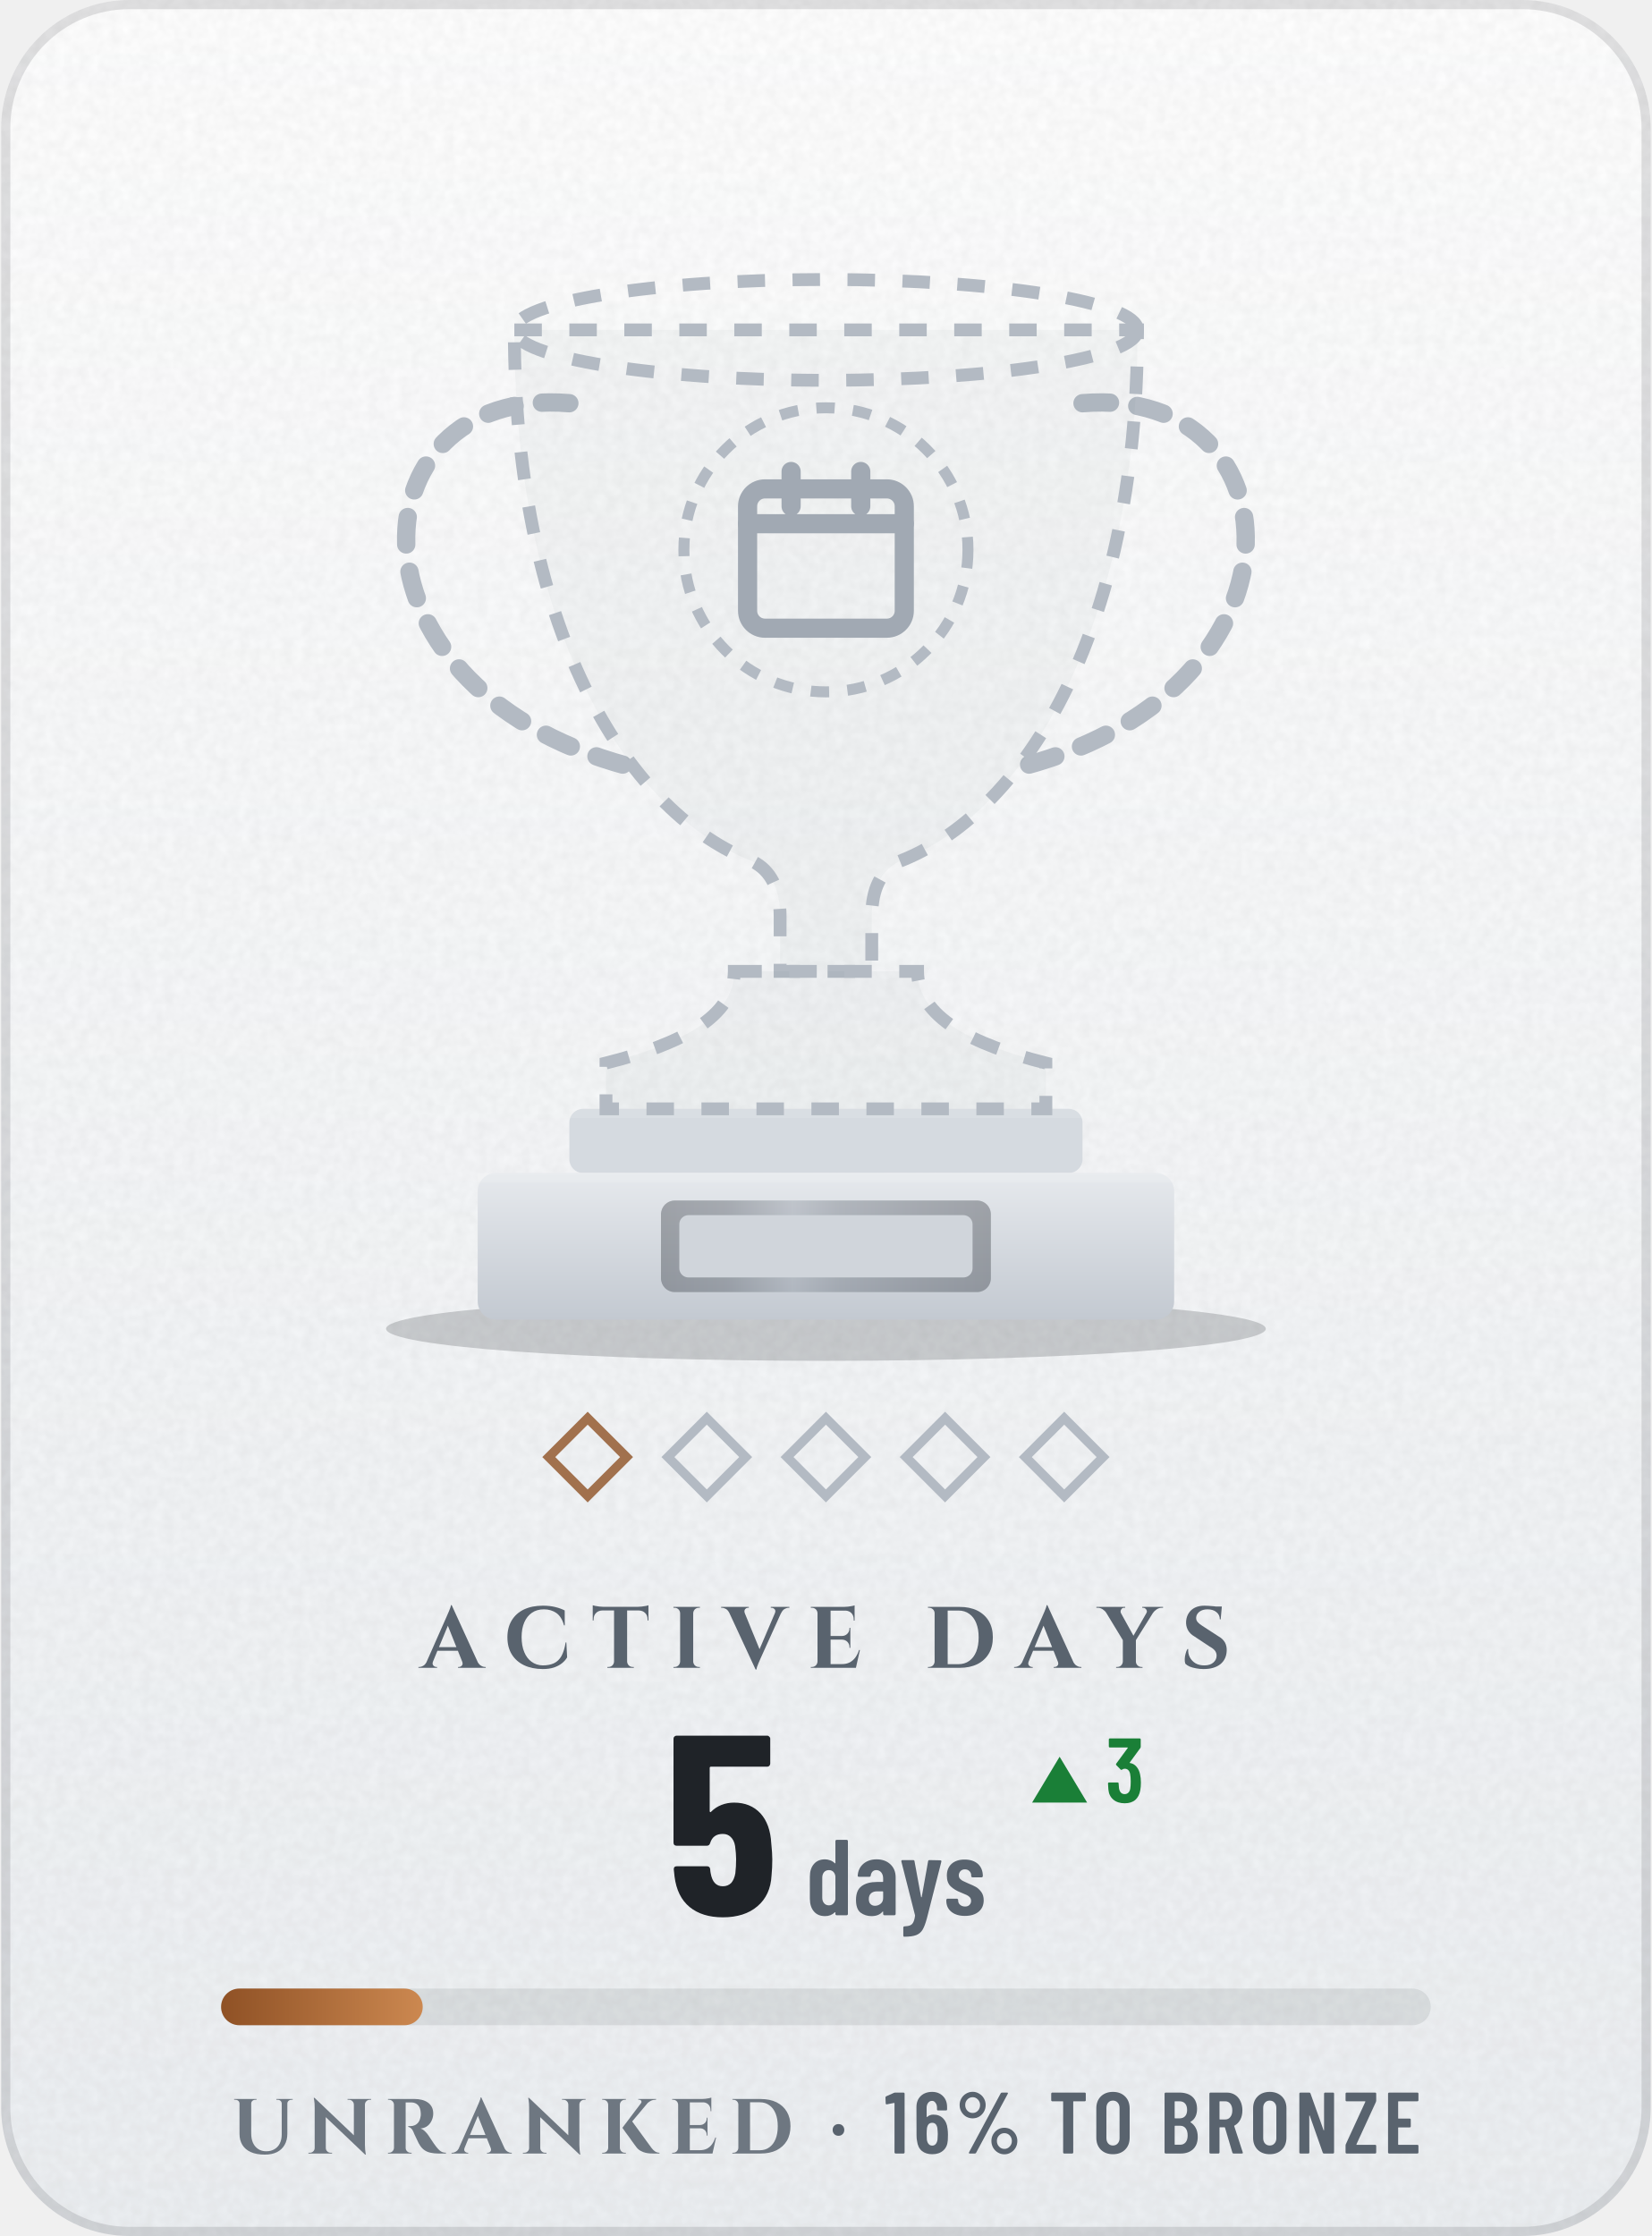
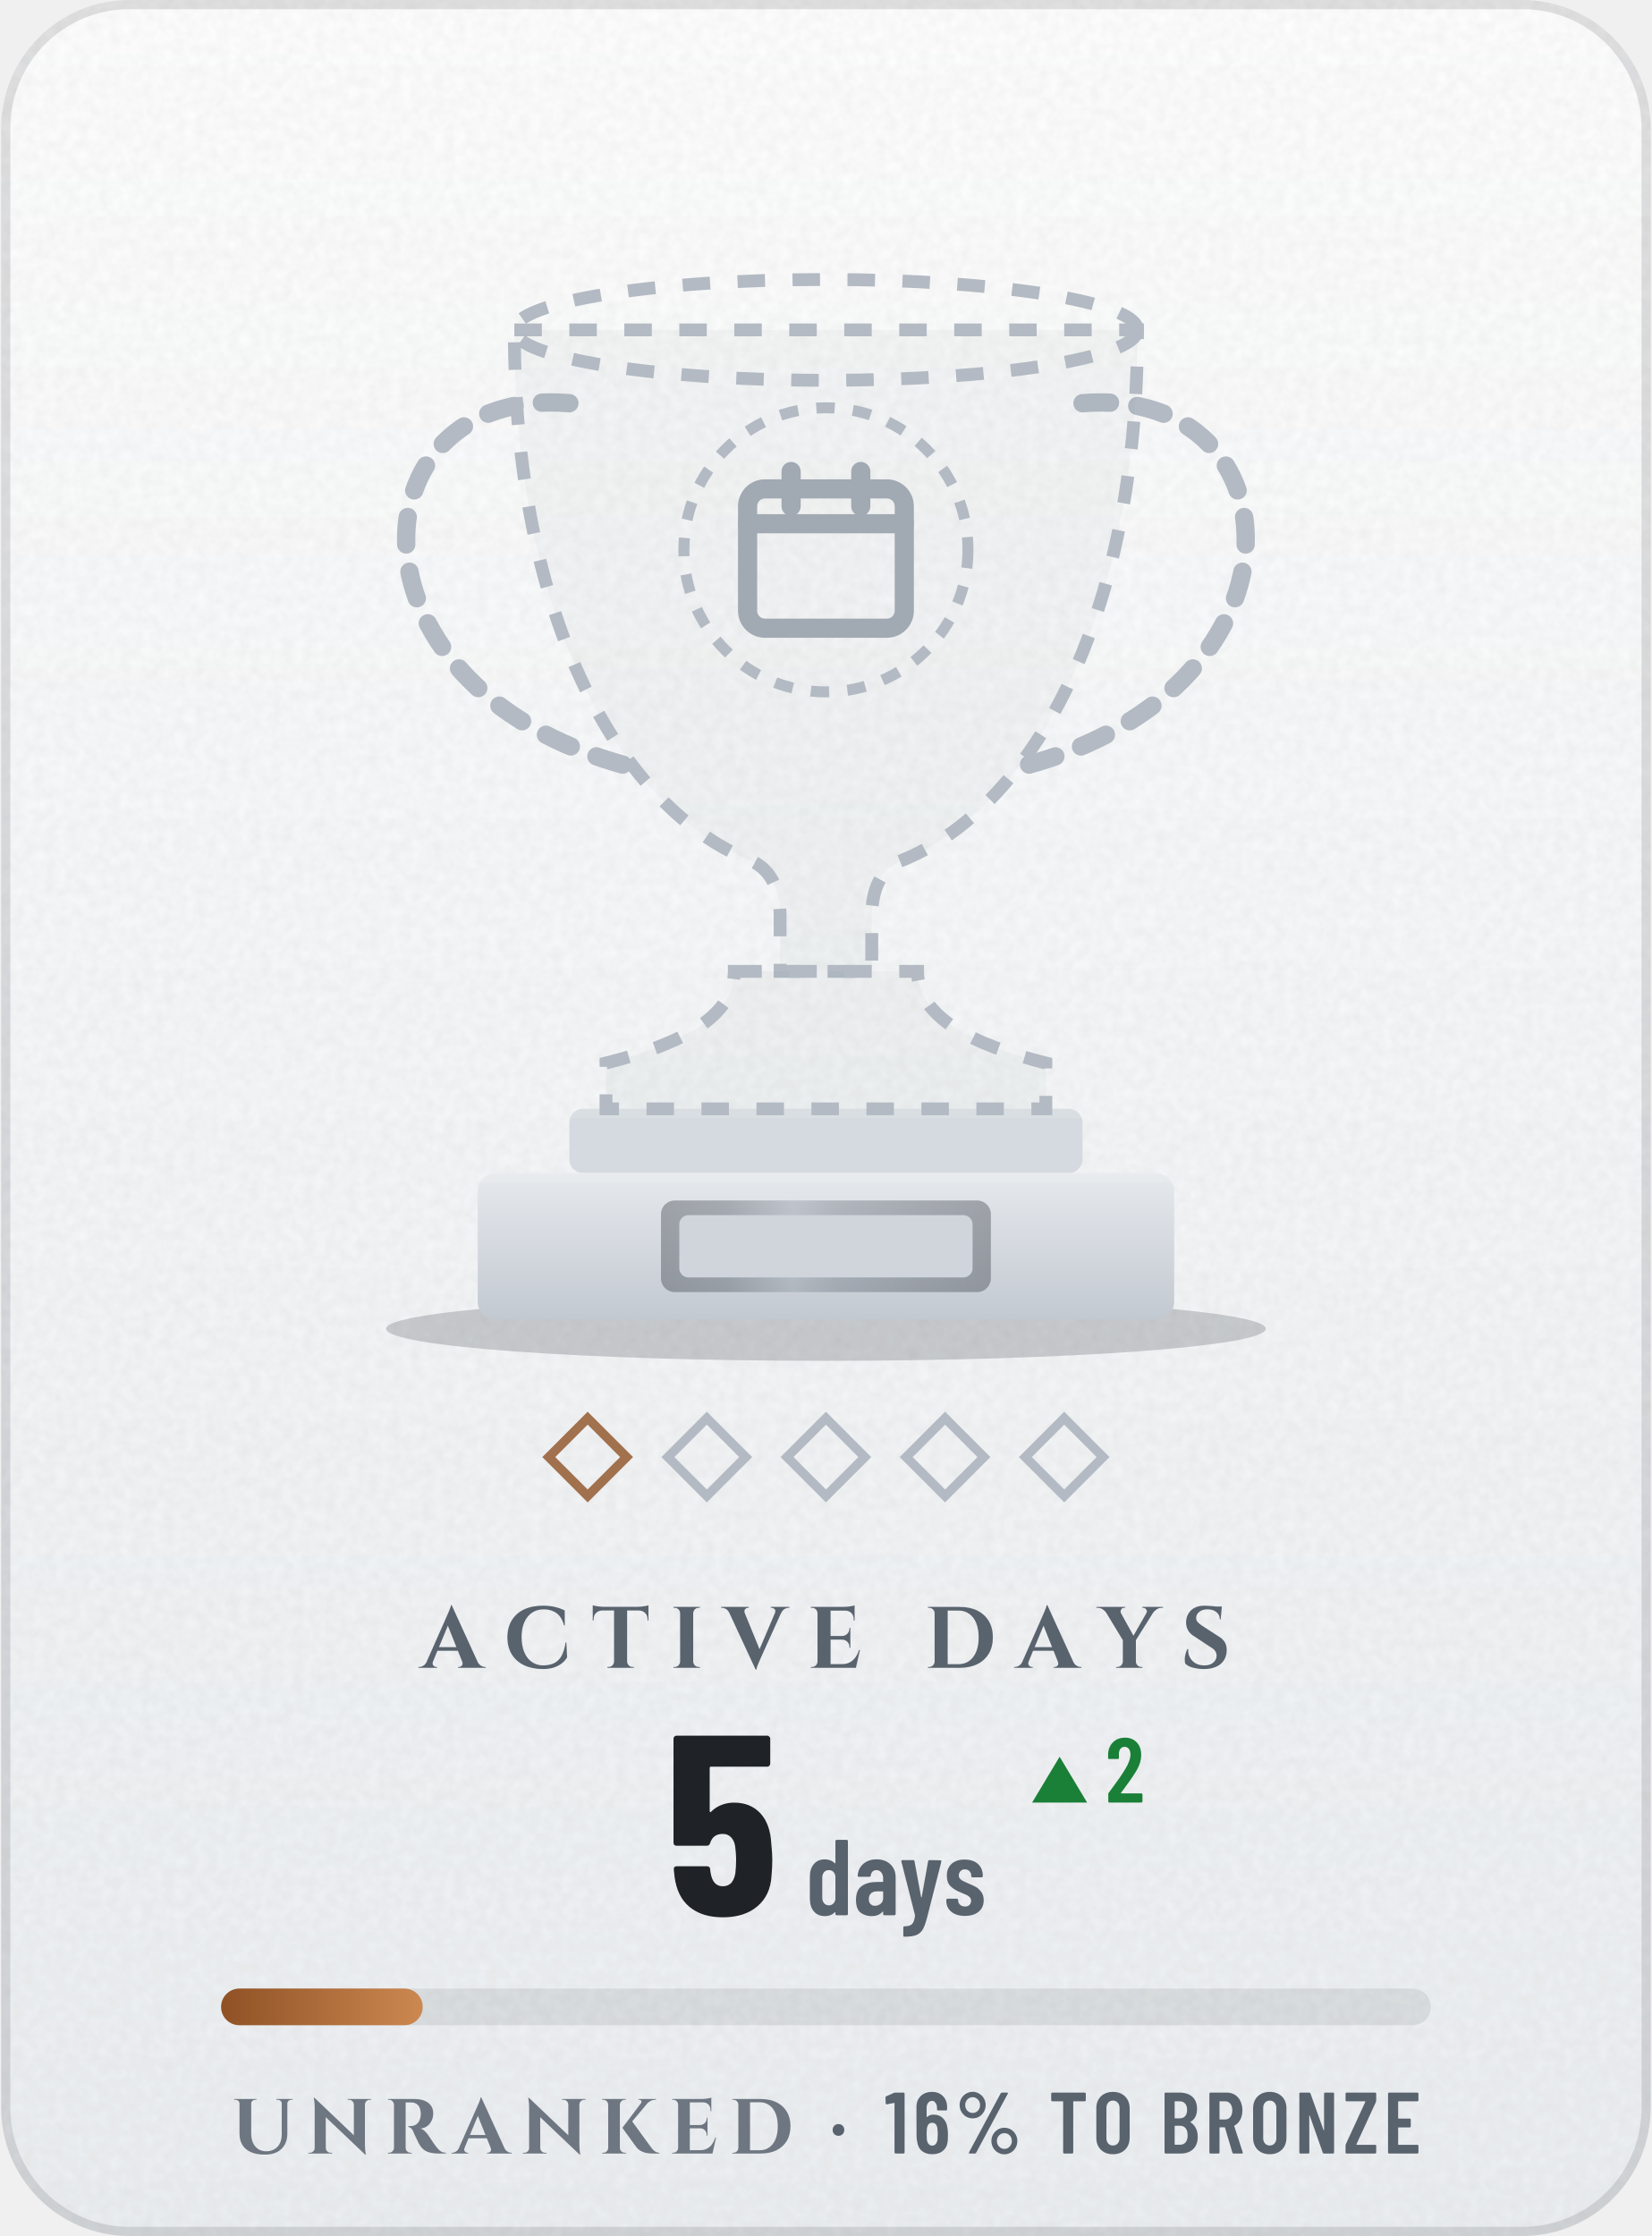
- <svg xmlns="http://www.w3.org/2000/svg" width="164" height="222" viewBox="0 0 180 244" role="img" aria-label="Active Days trophy: Unranked, 5 days, 16% to Bronze, up 3 this week">
+ <svg xmlns="http://www.w3.org/2000/svg" width="164" height="222" viewBox="0 0 180 244" role="img" aria-label="Active Days trophy: Unranked, 5 days, 16% to Bronze, up 2 this week">
  <defs>
    <linearGradient id="bg" x1="0" y1="0" x2="0" y2="1">
      <stop offset="0" stop-color="#FFFFFF" />
      <stop offset="1" stop-color="#EDF0F3" />
    </linearGradient>
    <clipPath id="card">
      <rect width="180" height="244" rx="14" />
    </clipPath>
    <filter id="grain" x="0" y="0" width="100%" height="100%">
      <feTurbulence type="fractalNoise" baseFrequency=".85" numOctaves="2" stitchTiles="stitch" />
      <feColorMatrix values="0 0 0 0 0 0 0 0 0 0 0 0 0 0 0 0 0 0 .05 0" />
    </filter>
    <radialGradient id="glow" cx=".5" cy=".5" r=".5">
      <stop offset="0" stop-color="#5A626D" stop-opacity="0" />
      <stop offset="1" stop-color="#5A626D" stop-opacity="0" />
    </radialGradient>
    <linearGradient id="mh" x1="0" y1="0" x2="1" y2="0">
      <stop offset="0" stop-color="#252A32" />
      <stop offset="0.2" stop-color="#3A414B" />
      <stop offset="0.4" stop-color="#838B96" />
      <stop offset="0.54" stop-color="#5A626D" />
      <stop offset="0.78" stop-color="#3A414B" />
      <stop offset="1" stop-color="#252A32" />
    </linearGradient>
    <linearGradient id="md" x1="0" y1="0" x2="1" y2="1">
      <stop offset="0" stop-color="#252A32" />
      <stop offset="0.2" stop-color="#3A414B" />
      <stop offset="0.4" stop-color="#838B96" />
      <stop offset="0.54" stop-color="#5A626D" />
      <stop offset="0.78" stop-color="#3A414B" />
      <stop offset="1" stop-color="#252A32" />
    </linearGradient>
    <linearGradient id="mdr" x1="1" y1="1" x2="0" y2="0">
      <stop offset="0" stop-color="#252A32" />
      <stop offset="0.2" stop-color="#3A414B" />
      <stop offset="0.4" stop-color="#838B96" />
      <stop offset="0.54" stop-color="#5A626D" />
      <stop offset="0.78" stop-color="#3A414B" />
      <stop offset="1" stop-color="#252A32" />
    </linearGradient>
    <linearGradient id="dia" x1="0" y1="0" x2="1" y2="0">
      <stop offset="0" stop-color="#2F7DD1" />
      <stop offset=".5" stop-color="#7B61E0" />
      <stop offset="1" stop-color="#C2449A" />
    </linearGradient>
    <linearGradient id="pb" x1="0" y1="0" x2="1" y2="0">
      <stop offset="0" stop-color="#8F5125" />
      <stop offset="1" stop-color="#CC8850" />
    </linearGradient>
    <linearGradient id="shg" x1="0" y1="0" x2="1" y2="0">
      <stop offset="0" stop-color="#FFFFFF" stop-opacity="0" />
      <stop offset=".5" stop-color="#FFFFFF" stop-opacity=".6" />
      <stop offset="1" stop-color="#FFFFFF" stop-opacity="0" />
    </linearGradient>
    <linearGradient id="mu" gradientUnits="userSpaceOnUse" x1="38" y1="0" x2="142" y2="0">
      <stop offset="0" stop-color="#252A32" />
      <stop offset="0.2" stop-color="#3A414B" />
      <stop offset="0.4" stop-color="#838B96" />
      <stop offset="0.54" stop-color="#5A626D" />
      <stop offset="0.78" stop-color="#3A414B" />
      <stop offset="1" stop-color="#252A32" />
    </linearGradient>
    <linearGradient id="cone" x1="0" y1="0" x2="0" y2="1">
      <stop offset="0" stop-color="#FFFFFF" stop-opacity="0" />
      <stop offset="1" stop-color="#FFFFFF" stop-opacity="0" />
    </linearGradient>
    <linearGradient id="rim" x1="0" y1="0" x2="0" y2="1">
      <stop offset="0" stop-color="#181B20" />
      <stop offset="1" stop-color="#3A414B" />
    </linearGradient>
    <linearGradient id="pl" x1="0" y1="0" x2="0" y2="1">
      <stop offset="0" stop-color="#E6E9ED" />
      <stop offset="1" stop-color="#C3C9D1" />
    </linearGradient>
    <radialGradient id="en" cx=".4" cy=".35" r=".75">
      <stop offset="0" stop-color="#E69661" />
      <stop offset=".6" stop-color="#DD732C" />
      <stop offset="1" stop-color="#633414" />
    </radialGradient>
    <clipPath id="cup">
      <path d="M56 36H124C124 70 111 89 98 94C96 95 95 97 95 100V106H85V100C85 97 84 95 82 94C69 89 56 70 56 36Z" />
      <path d="M80 106H100C100 111 106 114 114 116V121H66V116C74 114 80 111 80 106Z" />
    </clipPath>
  </defs>
  <g clip-path="url(#card)">
    <rect width="180" height="244" fill="url(#bg)" />
    <rect width="180" height="244" filter="url(#grain)" />
  </g>
  <rect x=".5" y=".5" width="179" height="243" rx="13.5" fill="none" stroke="#1F2328" stroke-opacity=".13" />
  <circle cx="90" cy="72" r="64" fill="url(#glow)" />
  <ellipse cx="90" cy="145" rx="48" ry="3.5" fill="#1F2328" fill-opacity=".2" />
  <rect x="62" y="121" width="56" height="7" rx="1.5" fill="#D5DAE0" />
  <rect x="62" y="121" width="56" height="1" fill="#FFFFFF" fill-opacity=".1" />
  <rect x="52" y="128" width="76" height="16" rx="2" fill="url(#pl)" />
  <rect x="52" y="128" width="76" height="1" fill="#FFFFFF" fill-opacity=".12" />
  <rect x="72" y="131" width="36" height="10" rx="1.5" fill="url(#mh)" opacity="0.35" />
  <rect x="74" y="132.6" width="32" height="6.8" rx="1" fill="#D0D5DB" />
  <path d="M62 44C38 42 36 76 70 84M118 44C142 42 144 76 110 84" fill="none" stroke="#B3BAC3" stroke-width="2" stroke-dasharray="3 3" stroke-linecap="round" />
  <path d="M56 36H124C124 70 111 89 98 94C96 95 95 97 95 100V106H85V100C85 97 84 95 82 94C69 89 56 70 56 36Z" fill="#1F2328" fill-opacity=".03" stroke="#B3BAC3" stroke-width="1.4" stroke-dasharray="3 3" />
  <path d="M80 106H100C100 111 106 114 114 116V121H66V116C74 114 80 111 80 106Z" fill="#1F2328" fill-opacity=".03" stroke="#B3BAC3" stroke-width="1.4" stroke-dasharray="3 3" />
  <ellipse cx="90" cy="36" rx="34" ry="5.5" fill="none" stroke="#B3BAC3" stroke-width="1.4" stroke-dasharray="3 3" />
  <circle cx="90" cy="60" r="15.5" fill="none" stroke="#B3BAC3" stroke-width="1.2" stroke-dasharray="2 2" />
  <g transform="translate(78.6 48.6) scale(0.95)" fill="none" stroke="#A1A9B3" stroke-width="2.2" stroke-linecap="round" stroke-linejoin="round">
    <rect x="3" y="5" width="18" height="16" rx="2" />
    <path d="M3 9h18M8 3v4M16 3v4" />
  </g>
  <rect x="-3" y="-3" width="6" height="6" transform="translate(64 159) rotate(45)" fill="none" stroke="#8F5125" stroke-opacity=".8" />
  <rect x="-3" y="-3" width="6" height="6" transform="translate(77 159) rotate(45)" fill="none" stroke="#B3BAC3" stroke-opacity="1" />
  <rect x="-3" y="-3" width="6" height="6" transform="translate(90 159) rotate(45)" fill="none" stroke="#B3BAC3" stroke-opacity="1" />
  <rect x="-3" y="-3" width="6" height="6" transform="translate(103 159) rotate(45)" fill="none" stroke="#B3BAC3" stroke-opacity="1" />
  <rect x="-3" y="-3" width="6" height="6" transform="translate(116 159) rotate(45)" fill="none" stroke="#B3BAC3" stroke-opacity="1" />
  <g transform="translate(45.8 182) scale(0.0095 -0.0095)" fill="#59636E">
    <use href="#s65" x="0" />
    <use href="#s67" x="949" />
    <use href="#s84" x="1960" />
    <use href="#s73" x="2859" />
    <use href="#s86" x="3477" />
    <use href="#s69" x="4437" />
    <use href="#s68" x="5782" />
    <use href="#s65" x="6842" />
    <use href="#s89" x="7790" />
    <use href="#s83" x="8724" />
  </g>
  <g transform="translate(72.5 209) scale(0.028 -0.028)" fill="#1F2328">
    <use href="#n53" x="0" />
  </g>
  <g transform="translate(87.8 209) scale(0.01176 -0.01176)" fill="#59636E">
    <use href="#m100" x="0" />
    <use href="#m97" x="437" />
    <use href="#m121" x="871" />
    <use href="#m115" x="1274" />
  </g>
  <polygon points="112.5,196.7 118.5,196.7 115.5,191.7" fill="#1A7F37" />
  <g transform="translate(120.5 196.7) scale(0.01 -0.01)" fill="#1A7F37">
-     <use href="#m51" x="0" />
+     <use href="#m50" x="0" />
  </g>
  <rect x="24" y="217" width="132" height="4" rx="2" fill="#1F2328" fill-opacity=".09" />
  <rect x="24" y="217" width="22" height="4" rx="2" fill="url(#pb)" />
  <g transform="translate(25.1 235) scale(0.0085 -0.0085)" fill="#6E7781">
    <use href="#s85" x="0" />
    <use href="#s78" x="962" />
    <use href="#s82" x="1968" />
    <use href="#s65" x="2857" />
    <use href="#s78" x="3715" />
    <use href="#s75" x="4721" />
    <use href="#s69" x="5619" />
    <use href="#s68" x="6392" />
  </g>
  <g transform="translate(90.4 235) scale(0.009 -0.009)" fill="#59636E">
    <use href="#m183" x="0" />
  </g>
  <g transform="translate(96.4 235) scale(0.0095 -0.0095)" fill="#59636E">
    <use href="#m49" x="0" />
    <use href="#m54" x="327" />
    <use href="#m37" x="808" />
    <use href="#m84" x="1886" />
    <use href="#m79" x="2390" />
    <use href="#m66" x="3162" />
    <use href="#m82" x="3677" />
    <use href="#m79" x="4191" />
    <use href="#m78" x="4710" />
    <use href="#m90" x="5270" />
    <use href="#m69" x="5729" />
  </g>
  <defs>
    <path id="m37" d="M54 557Q54 598 74 633Q94 668 128 688Q163 709 204 709Q244 709 278 688Q313 668 333 633Q353 598 353 557Q353 515 333 480Q313 445 279 424Q245 404 204 404Q163 404 128 424Q94 445 74 480Q54 515 54 557ZM162 14 526 692Q530 700 541 700H599Q606 700 608 696Q610 692 607 686L243 8Q239 0 228 0H170Q163 0 161 4Q159 8 162 14ZM289 557Q289 594 264 620Q239 647 204 647Q168 647 143 621Q118 595 118 557Q118 519 143 492Q168 466 204 466Q240 466 264 492Q289 519 289 557ZM419 144Q419 185 439 220Q459 255 493 276Q527 296 568 296Q609 296 643 276Q677 255 697 220Q717 185 717 144Q717 102 697 67Q677 32 643 12Q609 -9 568 -9Q527 -9 493 12Q459 32 439 67Q419 102 419 144ZM654 144Q654 182 629 208Q604 234 568 234Q532 234 507 208Q482 182 482 144Q482 106 507 80Q532 53 568 53Q604 53 629 80Q654 106 654 144Z" />
    <path id="m49" d="M122 700H218Q223 700 226 696Q230 693 230 688V12Q230 7 226 4Q223 0 218 0H126Q121 0 118 4Q114 7 114 12V576Q114 578 112 580Q111 582 109 581L27 565H24Q13 565 13 576L10 643Q10 653 18 657L107 697Q114 700 122 700Z" />
-     <path id="m51" d="M387 218Q387 169 380 134Q368 66 326 29Q283 -8 210 -8Q134 -8 86 32Q38 73 32 143Q30 165 28 207Q28 219 40 219H132Q144 219 144 207Q146 173 148 156Q153 125 169 108Q185 92 210 92Q234 92 250 108Q266 123 271 152Q276 182 276 230Q276 281 269 315Q263 341 248 355Q233 369 210 369Q195 369 183 360Q177 356 174 356Q172 356 166 360L119 408Q115 412 115 417Q115 421 118 425L243 595Q245 597 244 599Q242 601 239 601H49Q44 601 40 604Q37 608 37 613V688Q37 693 40 696Q44 700 49 700H373Q378 700 382 696Q385 693 385 688V609Q385 602 380 594L266 438Q262 432 268 431Q309 426 338 392Q368 358 378 307Q387 267 387 218Z" />
+     <path id="m50" d="M173 100H392Q397 100 400 96Q404 93 404 88V12Q404 7 400 4Q397 0 392 0H43Q38 0 34 4Q31 7 31 12V92Q31 101 36 107L75 160Q114 212 152 266Q189 320 215 363Q273 459 273 522Q273 562 256 585Q238 608 209 608Q180 608 163 586Q146 563 147 526V487Q147 482 144 478Q140 475 135 475H41Q36 475 32 478Q29 482 29 487V530Q33 610 84 659Q134 708 214 708Q293 708 342 656Q390 605 390 521Q390 471 373 422Q356 373 319 317Q294 277 260 229Q225 181 214 166Q184 126 170 106Q168 104 169 102Q170 100 173 100Z" />
    <path id="m54" d="M401 216Q401 193 399 151Q394 75 346 34Q299 -8 221 -8Q147 -8 101 30Q55 69 46 144Q40 171 40 207L39 532Q39 613 88 660Q138 708 219 708Q295 708 343 660Q391 612 391 532V507Q391 502 388 498Q384 495 379 495H287Q282 495 278 498Q275 502 275 507V526Q275 560 258 582Q242 605 219 605Q191 605 174 583Q156 561 156 526V423Q156 420 158 419Q160 418 162 420Q191 447 234 447Q303 447 346 403Q389 359 396 286Q401 253 401 216ZM284 224Q284 250 279 295Q267 353 220 353Q196 353 180 338Q165 322 160 292Q156 257 156 224Q156 195 159 157Q164 125 180 108Q195 91 220 91Q245 91 260 109Q276 127 281 160Q284 196 284 224Z" />
    <path id="m66" d="M242 0H66Q61 0 58 4Q54 7 54 12V688Q54 693 58 696Q61 700 66 700H224Q319 700 373 652Q427 604 427 512Q427 409 354 365Q349 362 352 359Q391 334 413 292Q435 250 435 192Q435 100 382 50Q328 0 242 0ZM170 595V409Q170 404 175 404H226Q267 404 290 429Q313 454 313 500Q313 548 290 574Q267 600 226 600H175Q170 600 170 595ZM319 208Q319 260 296 290Q273 319 233 319H175Q170 319 170 314V106Q170 101 175 101H233Q273 101 296 129Q319 157 319 208Z" />
    <path id="m69" d="M391 600H175Q170 600 170 595V406Q170 401 175 401H303Q308 401 312 398Q315 394 315 389V312Q315 307 312 304Q308 300 303 300H175Q170 300 170 295V105Q170 100 175 100H391Q396 100 400 96Q403 93 403 88V12Q403 7 400 4Q396 0 391 0H66Q61 0 58 4Q54 7 54 12V688Q54 693 58 696Q61 700 66 700H391Q396 700 400 696Q403 693 403 688V612Q403 607 400 604Q396 600 391 600Z" />
    <path id="m78" d="M350 700H441Q446 700 450 696Q453 693 453 688V12Q453 7 450 4Q446 0 441 0H336Q326 0 323 10L174 434Q173 437 170 436Q168 436 168 433L169 12Q169 7 166 4Q162 0 157 0H66Q61 0 58 4Q54 7 54 12V688Q54 693 58 696Q61 700 66 700H169Q179 700 182 690L332 269Q333 266 336 266Q338 267 338 270V688Q338 693 342 696Q345 700 350 700Z" />
    <path id="m79" d="M42 182V518Q42 604 94 656Q147 708 233 708Q319 708 372 656Q425 604 425 518V182Q425 96 372 44Q319 -8 233 -8Q147 -8 94 44Q42 96 42 182ZM309 177V523Q309 561 288 584Q267 608 233 608Q199 608 178 584Q158 561 158 523V177Q158 139 178 116Q199 92 233 92Q267 92 288 116Q309 139 309 177Z" />
    <path id="m82" d="M318 10 233 297Q231 301 228 301H175Q170 301 170 296V12Q170 7 166 4Q163 0 158 0H66Q61 0 58 4Q54 7 54 12V688Q54 693 58 696Q61 700 66 700H254Q307 700 348 674Q388 649 410 602Q433 556 433 496Q433 434 409 389Q385 344 342 321Q338 320 339 315L437 14Q438 12 438 9Q438 0 427 0H331Q321 0 318 10ZM170 595V396Q170 391 175 391H236Q272 391 294 419Q317 447 317 495Q317 543 294 572Q272 600 236 600H175Q170 600 170 595Z" />
    <path id="m84" d="M425 688V612Q425 607 422 604Q418 600 413 600H286Q281 600 281 595V12Q281 7 278 4Q274 0 269 0H177Q172 0 168 4Q165 7 165 12V595Q165 600 160 600H40Q35 600 32 604Q28 607 28 612V688Q28 693 32 696Q35 700 40 700H413Q418 700 422 696Q425 693 425 688Z" />
    <path id="m90" d="M25 12V92Q25 100 28 107L252 594Q253 596 252 598Q251 600 249 600H37Q32 600 28 604Q25 607 25 612V688Q25 693 28 696Q32 700 37 700H365Q370 700 374 696Q377 693 377 688V608Q377 601 374 593L150 106Q149 104 150 102Q151 100 153 100H365Q370 100 374 96Q377 93 377 88V12Q377 7 374 4Q370 0 365 0H37Q32 0 28 4Q25 7 25 12Z" />
    <path id="m97" d="M397 352V12Q397 7 394 4Q390 0 385 0H293Q288 0 284 4Q281 7 281 12V31Q281 34 279 35Q277 36 275 33Q240 -8 173 -8Q116 -8 72 24Q29 57 29 143Q29 233 82 271Q134 309 224 309H276Q281 309 281 314V340Q281 376 263 398Q245 419 218 419Q197 419 183 406Q169 392 166 369Q165 357 153 357H56Q44 357 45 369Q50 437 98 478Q147 519 220 519Q299 519 348 473Q397 427 397 352ZM281 160V217Q281 222 276 222H224Q190 222 169 204Q148 185 148 150Q148 119 164 104Q180 88 205 88Q235 88 258 107Q281 126 281 160Z" />
    <path id="m100" d="M287 700H379Q384 700 388 696Q391 693 391 688V12Q391 7 388 4Q384 0 379 0H287Q282 0 278 4Q275 7 275 12V24Q275 27 273 28Q271 29 269 27Q233 -8 179 -8Q112 -8 75 36Q38 80 38 154V357Q38 433 76 476Q113 519 179 519Q202 519 226 510Q250 502 269 483Q271 481 273 482Q275 483 275 486V688Q275 693 278 696Q282 700 287 700ZM275 149V362Q271 388 255 404Q239 419 215 419Q187 419 170 400Q153 380 153 348V163Q153 131 170 112Q187 92 215 92Q239 92 255 108Q271 123 275 149Z" />
    <path id="m115" d="M30 135V142Q30 147 34 150Q37 154 42 154H128Q133 154 136 150Q140 147 140 142V137Q140 113 158 97Q177 81 204 81Q230 81 245 96Q260 111 260 134Q260 154 247 168Q234 181 219 188Q204 195 165 211Q108 233 72 267Q35 301 35 368Q35 438 80 478Q124 517 200 517Q278 517 324 476Q369 434 369 364Q369 359 366 356Q362 352 357 352H273Q268 352 264 356Q261 359 261 364V370Q261 394 244 410Q228 426 203 426Q177 426 162 410Q146 393 146 370Q146 351 158 338Q170 325 185 318Q200 310 235 295Q277 278 306 262Q334 245 356 214Q377 184 377 139Q377 72 330 33Q283 -6 203 -6Q124 -6 77 32Q30 70 30 135Z" />
    <path id="m121" d="M34 -187V-115Q34 -110 37 -106Q40 -103 44 -103Q77 -102 96 -94Q115 -87 126 -66Q138 -44 143 -3L142 3L16 499V503Q16 512 27 512H125Q137 512 138 501L199 170Q200 167 202 167Q204 167 205 170L264 501Q265 512 277 512L376 510Q390 510 387 497L253 -28Q234 -99 213 -134Q192 -169 154 -184Q116 -199 45 -199H40Q38 -199 36 -196Q34 -192 34 -187Z" />
    <path id="m183" d="M37 286Q37 317 57 337Q77 357 108 357Q139 357 158 337Q178 317 178 286Q178 255 158 235Q138 215 108 215Q77 215 57 235Q37 255 37 286Z" />
    <path id="n53" d="M416 218Q416 185 413 155Q409 78 358 35Q308 -8 223 -8Q143 -8 94 32Q45 72 35 151L32 179Q32 191 44 191H161Q173 191 174 179Q174 173 176 163Q185 113 223 113Q243 113 256 126Q268 140 272 164Q275 190 275 219Q275 240 271 270Q267 293 254 305Q242 317 223 317Q185 317 174 282Q171 271 161 271H43Q38 271 34 274Q31 278 31 283V688Q31 693 34 696Q38 700 43 700H396Q401 700 404 696Q408 693 408 688V591Q408 586 404 582Q401 579 396 579H177Q172 579 172 574V406Q172 403 174 402Q176 401 178 404Q195 421 218 430Q241 439 267 439Q331 439 370 397Q408 355 412 280Q416 242 416 218Z" />
    <path id="s65" d="M354 720 656 60Q671 36 690 25Q714 10 737 10H745V0H427V10H436Q456 10 471 26Q486 43 474 73L425 196H190L138 69Q132 52 136 39Q141 25 153 18Q165 10 177 10H186V0H-28V10H-19Q4 10 29 25Q48 36 62 60L296 589Q299 595 306 612Q314 628 322 649Q331 670 338 690Q345 709 345 720ZM208 238H408L310 484Z" />
    <path id="s67" d="M722 292 731 120Q709 83 672 53Q635 23 580 4Q525 -14 450 -14Q328 -13 236 30Q145 74 95 155Q45 236 45 351Q45 463 94 544Q143 626 234 670Q326 714 453 714Q533 714 596 698Q660 682 703 659L704 488H695Q668 587 607 630Q546 672 464 672Q384 672 327 633Q270 594 239 523Q208 452 208 353Q208 254 238 182Q267 110 322 70Q376 30 450 28Q527 28 580 53Q633 78 666 136Q698 194 714 292Z" />
    <path id="s68" d="M405 700Q523 700 609 658Q695 615 742 536Q788 458 788 350Q788 242 742 164Q695 85 609 42Q523 0 405 0H42V10H55Q81 10 100 28Q118 47 119 73V627Q119 653 100 672Q81 690 55 690H43L42 700ZM269 658V42H393Q465 42 517 80Q569 117 597 186Q625 255 625 350Q625 445 597 514Q569 583 517 620Q465 658 393 658Z" />
    <path id="s69" d="M606 205 560 0H42V10H55Q81 10 100 28Q118 47 119 73V627Q118 653 100 672Q81 690 55 690H42V700H423Q445 700 470 703Q494 706 515 710Q536 714 545 718V543H535V555Q535 601 508 629Q484 653 447 657H269V366H401Q438 367 462 392Q486 416 486 453V460H496V230H486V238Q486 275 462 299Q438 323 401 324H269V43H400Q450 43 488 62Q526 82 553 118Q580 155 596 205Z" />
    <path id="s73" d="M119 73V627Q118 653 100 672Q81 690 55 690H42V700H346V690H333Q307 690 288 672Q270 653 269 627V73Q270 47 288 28Q307 10 333 10H346V0H42V10H55Q81 10 100 28Q118 47 119 73Z" />
    <path id="s75" d="M119 73V627Q118 653 100 672Q81 690 55 690H42V700H346V690H333Q307 690 288 672Q270 653 269 627V73Q270 47 288 28Q307 10 333 10H346V0H42V10H55Q81 10 100 28Q118 47 119 73ZM734 700V691H730Q697 691 669 678Q645 666 627 650L427 412L675 72Q698 42 722 26Q746 11 777 10V0H695Q684 0 658 1Q633 2 601 9Q569 16 536 34Q504 51 480 83Q475 90 460 110Q445 130 425 158Q405 186 384 216Q362 245 343 271Q324 297 313 314L301 330L540 646Q551 662 543 676Q535 691 515 691H505V700Z" />
    <path id="s78" d="M108 715 613 234V629Q612 655 594 672Q577 690 551 690H532V700H835V690H817Q792 690 774 672Q756 655 755 629V114Q755 77 758 48Q761 18 764 2L767 -14H758L252 467L253 71Q253 46 271 28Q289 10 314 10H333V0H30V10H49Q74 10 92 28Q110 46 110 71V590Q110 646 104 681L98 715Z" />
    <path id="s82" d="M122 73V627Q121 653 102 672Q84 690 58 690H45V700H388Q433 700 476 690Q519 680 552 658Q586 636 606 600Q626 564 626 511Q626 469 608 428Q591 386 555 356Q519 327 462 321Q494 311 520 285Q547 259 564 233Q565 231 576 215Q586 199 602 176Q617 152 634 128Q651 104 665 86Q687 59 705 42Q723 26 743 18Q763 11 789 10V0H691Q637 0 593 10Q549 19 515 42Q481 65 456 104Q448 116 438 134Q429 153 419 174Q409 195 400 214Q390 234 383 250Q376 266 373 275Q360 307 342 323Q325 339 305 342V352H336Q363 352 388 363Q414 374 434 399Q454 424 462 468Q464 477 466 489Q467 501 466 516Q463 588 430 622Q397 655 348 656Q334 657 318 656Q301 656 288 656H272V73Q272 47 291 28Q310 10 336 10H348V0H45V10H58Q84 10 102 28Q121 47 122 73Z" />
    <path id="s83" d="M277 714Q297 714 326 712Q356 710 388 707Q399 705 409 704H476L475 692Q475 692 475 692L463 557H453Q453 609 414 640Q376 672 312 672Q254 672 218 644Q183 616 181 576Q180 546 200 524Q220 502 251 483L442 359Q488 333 512 291Q535 249 532 193Q527 95 457 40Q387 -14 267 -14Q223 -14 182 -6Q140 1 108 14Q76 28 57 47Q49 69 50 100Q51 131 60 163Q68 195 81 216H90Q86 165 108 122Q131 78 174 52Q218 27 278 28Q344 29 380 62Q416 94 416 140Q416 171 398 196Q379 221 337 244L162 360Q109 390 85 437Q61 484 66 539Q71 591 97 630Q123 670 168 692Q214 714 277 714Z" />
    <path id="s84" d="M654 719V544L644 545V556Q644 603 616 630Q589 658 542 659H409V73Q410 47 428 28Q447 10 473 10H486V0H182V10H195Q221 10 240 28Q258 47 259 73V659H125Q79 658 52 630Q24 603 24 556V545L14 544V719Q24 715 44 711Q65 707 90 704Q115 701 136 701H532Q554 701 578 704Q603 707 624 711Q645 715 654 719Z" />
    <path id="s85" d="M326 700V690H310Q288 690 272 676Q257 662 257 640V260Q257 189 280 137Q304 85 348 57Q391 29 451 29Q512 29 556 56Q601 82 625 131Q649 180 649 247V640Q649 662 634 676Q618 690 596 690H580V700H790V690H774Q752 690 736 676Q721 662 721 640V253Q721 171 686 111Q652 51 588 18Q523 -14 432 -14Q326 -14 253 18Q180 51 144 110Q107 170 107 252V640Q107 662 92 676Q76 690 54 690H38V700Z" />
    <path id="s86" d="M368 -20 68 627Q52 661 28 676Q3 690 -20 690H-28V700H290V690H281Q262 690 248 674Q233 657 244 627L413 214L589 627Q602 657 586 674Q570 690 551 690H542V700H756V690H747Q725 690 700 676Q676 661 660 627H659L426 111Q424 105 416 88Q409 72 400 51Q391 30 384 10Q378 -9 377 -20Z" />
    <path id="s89" d="M543 628Q552 642 548 656Q544 671 533 680Q522 690 508 690H496V700H735V690H721Q690 690 662 672Q635 654 620 631H619L423 318V73Q423 47 442 28Q461 10 487 10H499V0H196V10H209Q235 10 254 28Q272 47 273 73V318L83 631Q69 654 42 672Q15 690 -17 690H-31V700H300V690H287Q265 690 254 670Q242 650 251 629L395 369L543 628ZM367 322H368Z" />
  </defs>
</svg>
